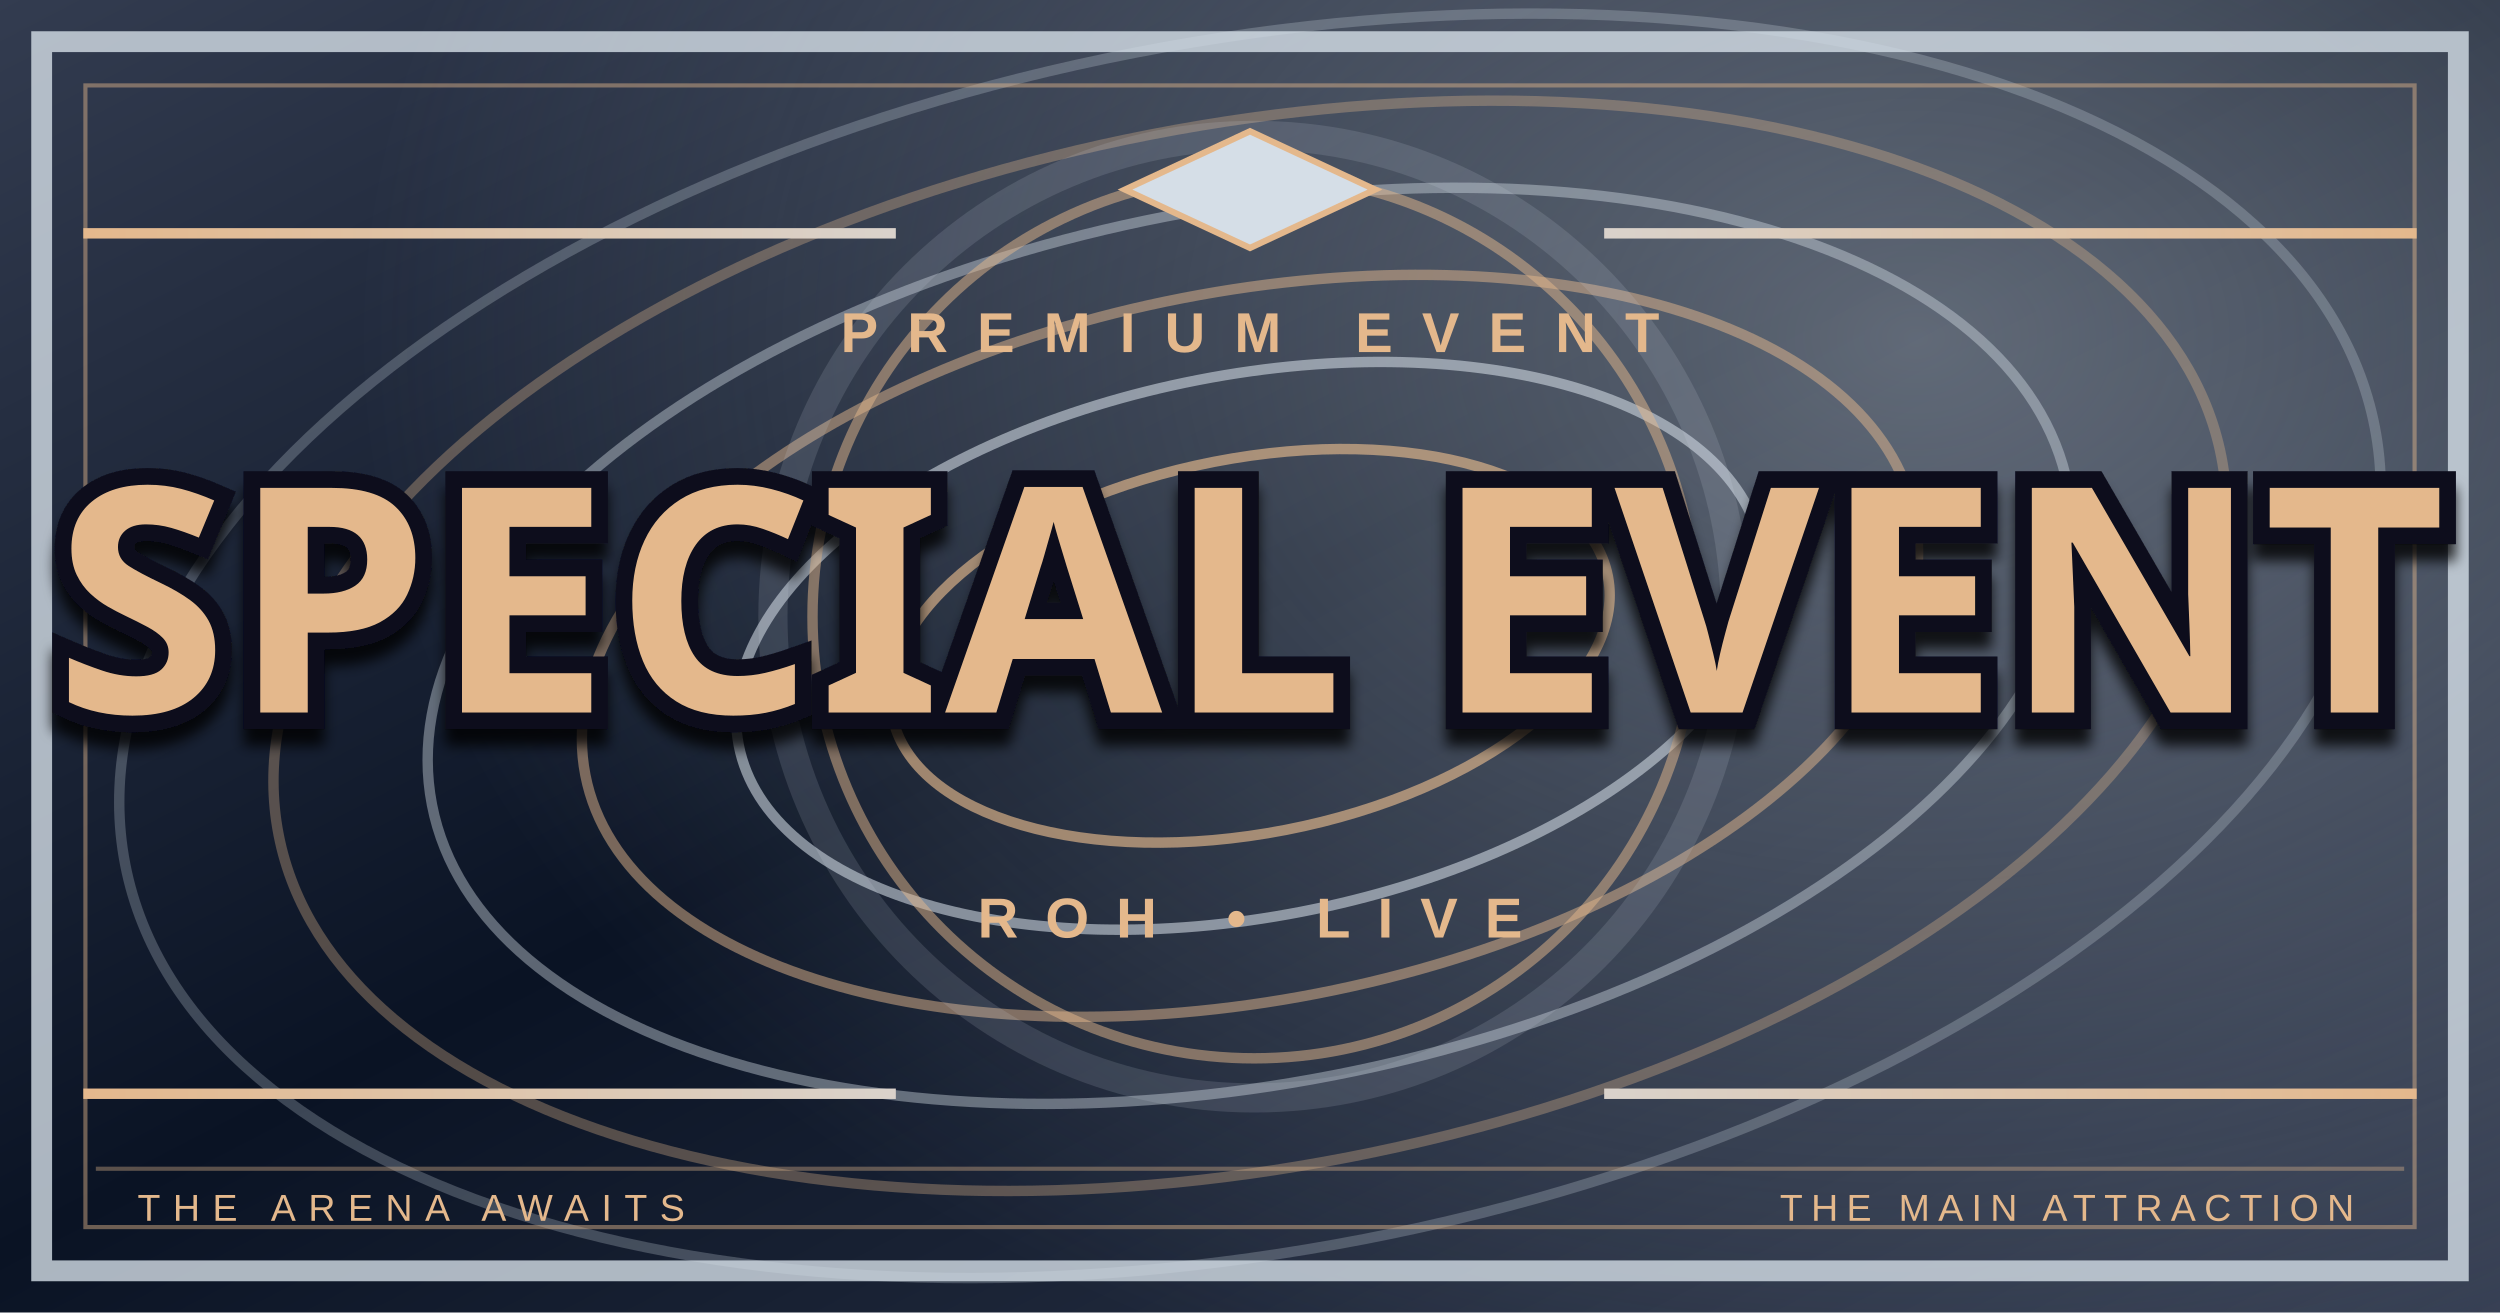
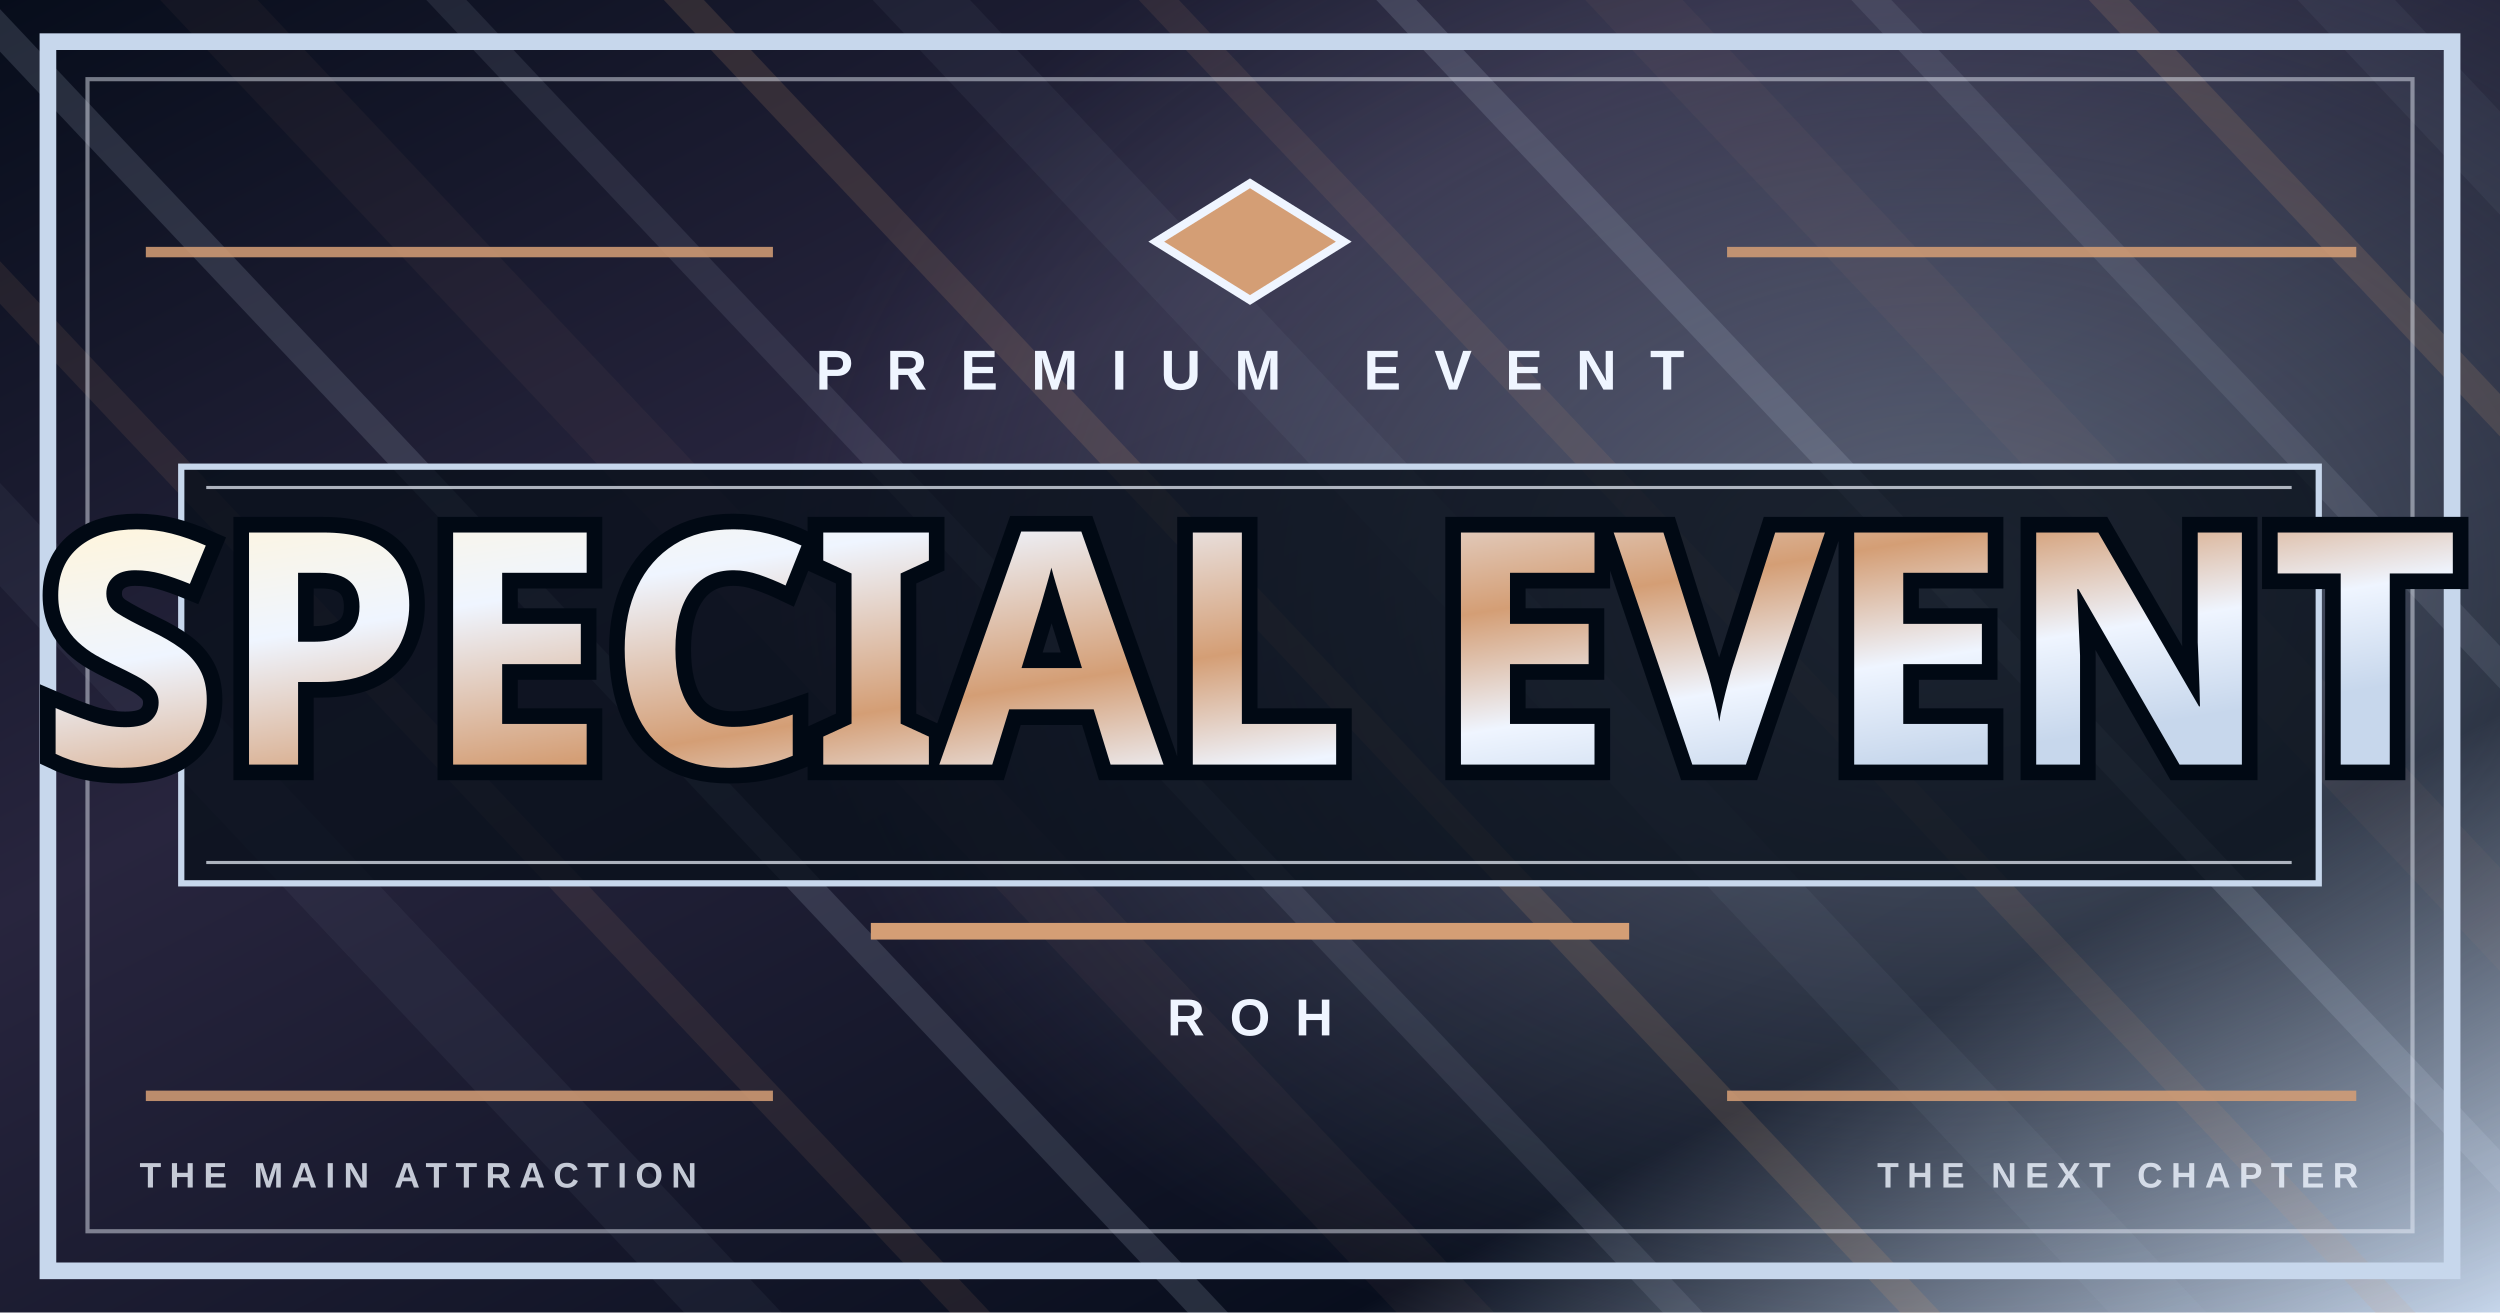
<svg xmlns="http://www.w3.org/2000/svg" width="1200" height="630" viewBox="0 0 1200 630" role="img" aria-label="SPECIAL EVENT event art">
  <defs>
-     <linearGradient id="bg" x1="0" y1="0" x2="1" y2="1">
-       <stop stop-color="#333c50" />
-       <stop offset=".48" stop-color="#0a1324" />
-       <stop offset="1" stop-color="#333c50" />
+     <linearGradient id="sky" x1="0" y1="0" x2="1" y2="1">
+       <stop stop-color="#070d1b" />
+       <stop offset=".35" stop-color="#28253e" />
+       <stop offset=".77" stop-color="#080e1d" />
+       <stop offset="1" stop-color="#c7d7ec" />
+     </linearGradient>
+     <linearGradient id="chrome" x1="0" y1="0" x2="1" y2=".6">
+       <stop stop-color="#fff5dc" />
+       <stop offset=".27" stop-color="#eff5ff" />
+       <stop offset=".59" stop-color="#d49e75" />
+       <stop offset=".81" stop-color="#eff5ff" />
+       <stop offset="1" stop-color="#c7d7ec" />
    </linearGradient>
    <radialGradient id="spot">
-       <stop stop-color="#d5dee7" stop-opacity=".42" />
-       <stop offset="1" stop-color="#d5dee7" stop-opacity="0" />
+       <stop stop-color="#c7d7ec" stop-opacity=".39" />
+       <stop offset="1" stop-color="#c7d7ec" stop-opacity="0" />
    </radialGradient>
-     <linearGradient id="plate">
-       <stop stop-color="#e4b88c" />
-       <stop offset=".5" stop-color="#d5dee7" />
-       <stop offset="1" stop-color="#e4b88c" />
-     </linearGradient>
-     <filter id="ink" x="-8%" y="-30%" width="116%" height="165%">
-       <feDropShadow dx="0" dy="8" stdDeviation="3" flood-opacity=".8" />
-     </filter>
  </defs>
-   <path fill="url(#bg)" d="M0 0h1200v630H0z" />
-   <ellipse cx="920" cy="160" rx="750" ry="550" fill="url(#spot)" />
-   <ellipse cx="600" cy="310" rx="175" ry="90" fill="none" stroke="#e4b88c" stroke-width="5" opacity="0.65" transform="rotate(-11 600 310)" />
-   <ellipse cx="600" cy="310" rx="250" ry="130" fill="none" stroke="#d5dee7" stroke-width="5" opacity="0.57" transform="rotate(-11 600 310)" />
-   <ellipse cx="600" cy="310" rx="325" ry="170" fill="none" stroke="#e4b88c" stroke-width="5" opacity="0.49" transform="rotate(-11 600 310)" />
-   <ellipse cx="600" cy="310" rx="400" ry="210" fill="none" stroke="#d5dee7" stroke-width="5" opacity="0.41" transform="rotate(-11 600 310)" />
-   <ellipse cx="600" cy="310" rx="475" ry="250" fill="none" stroke="#e4b88c" stroke-width="5" opacity="0.33" transform="rotate(-11 600 310)" />
-   <ellipse cx="600" cy="310" rx="550" ry="290" fill="none" stroke="#d5dee7" stroke-width="5" opacity="0.25" transform="rotate(-11 600 310)" />
-   <circle cx="602" cy="296" r="212" fill="none" stroke="#e4b88c" stroke-width="5" opacity=".5" />
-   <circle cx="602" cy="296" r="231" fill="none" stroke="#d5dee7" stroke-width="14" opacity=".14" />
-   <path d="M20 20H1180V610H20Z" fill="none" stroke="#d5dee7" stroke-width="10" opacity=".8" />
-   <path d="M41 41H1159V589H41Z" fill="none" stroke="#e4b88c" stroke-width="2" opacity=".45" />
-   <path d="M40 112h390M770 112h390M40 525h390M770 525h390" fill="none" stroke="url(#plate)" stroke-width="5" />
-   <path d="M540 91l60 -28 60 28 -60 28z" fill="#d5dee7" stroke="#e4b88c" stroke-width="3" />
-   <text x="600" y="169" text-anchor="middle" font-family="Arial,sans-serif" font-weight="900" font-size="27" letter-spacing="14" fill="#e4b88c">PREMIUM EVENT</text>
-   <text x="600" y="342" text-anchor="middle" textLength="1000" lengthAdjust="spacingAndGlyphs" font-size="151" font-family="Impact,'Arial Black',sans-serif" font-weight="1000" letter-spacing="2" fill="#e4b88c" stroke="#0a0c1a" stroke-width="16" paint-order="stroke" filter="url(#ink)">SPECIAL EVENT</text>
-   <path d="M275 396h650" stroke="url(#plate)" stroke-width="9" />
-   <text x="600" y="450" text-anchor="middle" font-family="Arial,sans-serif" font-size="27" font-weight="900" letter-spacing="13" fill="#e4b88c">ROH • LIVE</text>
-   <path d="M46 561h1108" stroke="#e4b88c" stroke-width="2" opacity=".37" />
-   <text x="66" y="586" font-family="Arial,sans-serif" letter-spacing="6" font-size="18" fill="#e4b88c">THE ARENA AWAITS</text>
-   <text x="1130" y="586" text-anchor="end" font-family="Arial,sans-serif" letter-spacing="4" font-size="18" fill="#e4b88c">THE MAIN ATTRACTION</text>
+   <path fill="url(#sky)" d="M0 0h1200v630H0z" />
+   <ellipse cx="935" cy="280" rx="570" ry="390" fill="url(#spot)" />
+   <path d="M-270 -30L380 660" stroke="#c7d7ec" opacity="0.05" stroke-width="34" />
+   <path d="M-156 -30L494 660" stroke="#d49e75" opacity="0.1" stroke-width="14" />
+   <path d="M-42 -30L608 660" stroke="#c7d7ec" opacity="0.15" stroke-width="14" />
+   <path d="M72 -30L722 660" stroke="#d49e75" opacity="0.05" stroke-width="34" />
+   <path d="M186 -30L836 660" stroke="#c7d7ec" opacity="0.1" stroke-width="14" />
+   <path d="M300 -30L950 660" stroke="#d49e75" opacity="0.15" stroke-width="14" />
+   <path d="M414 -30L1064 660" stroke="#c7d7ec" opacity="0.05" stroke-width="34" />
+   <path d="M528 -30L1178 660" stroke="#d49e75" opacity="0.1" stroke-width="14" />
+   <path d="M642 -30L1292 660" stroke="#c7d7ec" opacity="0.15" stroke-width="14" />
+   <path d="M756 -30L1406 660" stroke="#d49e75" opacity="0.05" stroke-width="34" />
+   <path d="M870 -30L1520 660" stroke="#c7d7ec" opacity="0.1" stroke-width="14" />
+   <path d="M984 -30L1634 660" stroke="#d49e75" opacity="0.15" stroke-width="14" />
+   <path d="M1098 -30L1748 660" stroke="#c7d7ec" opacity="0.05" stroke-width="34" />
+   <path d="M1212 -30L1862 660" stroke="#d49e75" opacity="0.1" stroke-width="14" />
+   <path d="M1326 -30L1976 660" stroke="#c7d7ec" opacity="0.15" stroke-width="14" />
+   <g color="#c7d7ec" opacity=".48" transform="translate(-60 0)">
+     <g fill="none" stroke="currentColor" stroke-width="11" stroke-linecap="round" stroke-linejoin="round">M923 80 1080 181l-29 189-128 117-126-117-29-189Z M923 110v355M781 290h280M837 202h175M833 378h184</g>
+   </g>
+   <path d="M23 20h1154v590H23Z" fill="none" stroke="#c7d7ec" stroke-width="8" />
+   <path d="M42 38h1116v553H42Z" fill="none" stroke="#eff5ff" stroke-width="2" opacity=".46" />
+   <path d="M70 121h301M829 121h302M70 526h301M829 526h302" stroke="#d49e75" stroke-width="5" opacity=".86" />
+   <path d="M600 88l45 28-45 28-45-28Z" fill="#d49e75" stroke="#eff5ff" stroke-width="4" />
+   <text x="600" y="187" font-family="Arial,sans-serif" text-anchor="middle" font-size="27" letter-spacing="16" font-weight="900" fill="#eff5ff">PREMIUM EVENT</text>
+   <path d="M87 224H1113V424H87Z" fill="#09101bc4" stroke="#c7d7ec" stroke-width="3" />
+   <path d="M99 234h1001M99 414h1001" stroke="#eff5ff" stroke-width="1.5" opacity=".7" />
+   <text x="600" y="367" text-anchor="middle" font-family="Impact,'Arial Black',sans-serif" font-size="156" font-weight="1000" textLength="944" lengthAdjust="spacingAndGlyphs" fill="url(#chrome)" stroke="#010914" stroke-width="15" paint-order="stroke">SPECIAL EVENT</text>
+   <path d="M418 447h364" stroke="#d49e75" stroke-width="8" />
+   <text x="600" y="497" text-anchor="middle" fill="#eff5ff" font-family="Arial,sans-serif" font-size="25" font-weight="900" letter-spacing="12">ROH</text>
+   <text x="67" y="570" fill="#eff5ff" opacity=".8" font-family="Arial,sans-serif" font-size="17" font-weight="900" letter-spacing="4">THE MAIN ATTRACTION</text>
+   <text x="1132" y="570" text-anchor="end" fill="#eff5ff" opacity=".8" font-family="Arial,sans-serif" font-size="17" font-weight="900" letter-spacing="4">THE NEXT CHAPTER</text>
</svg>
